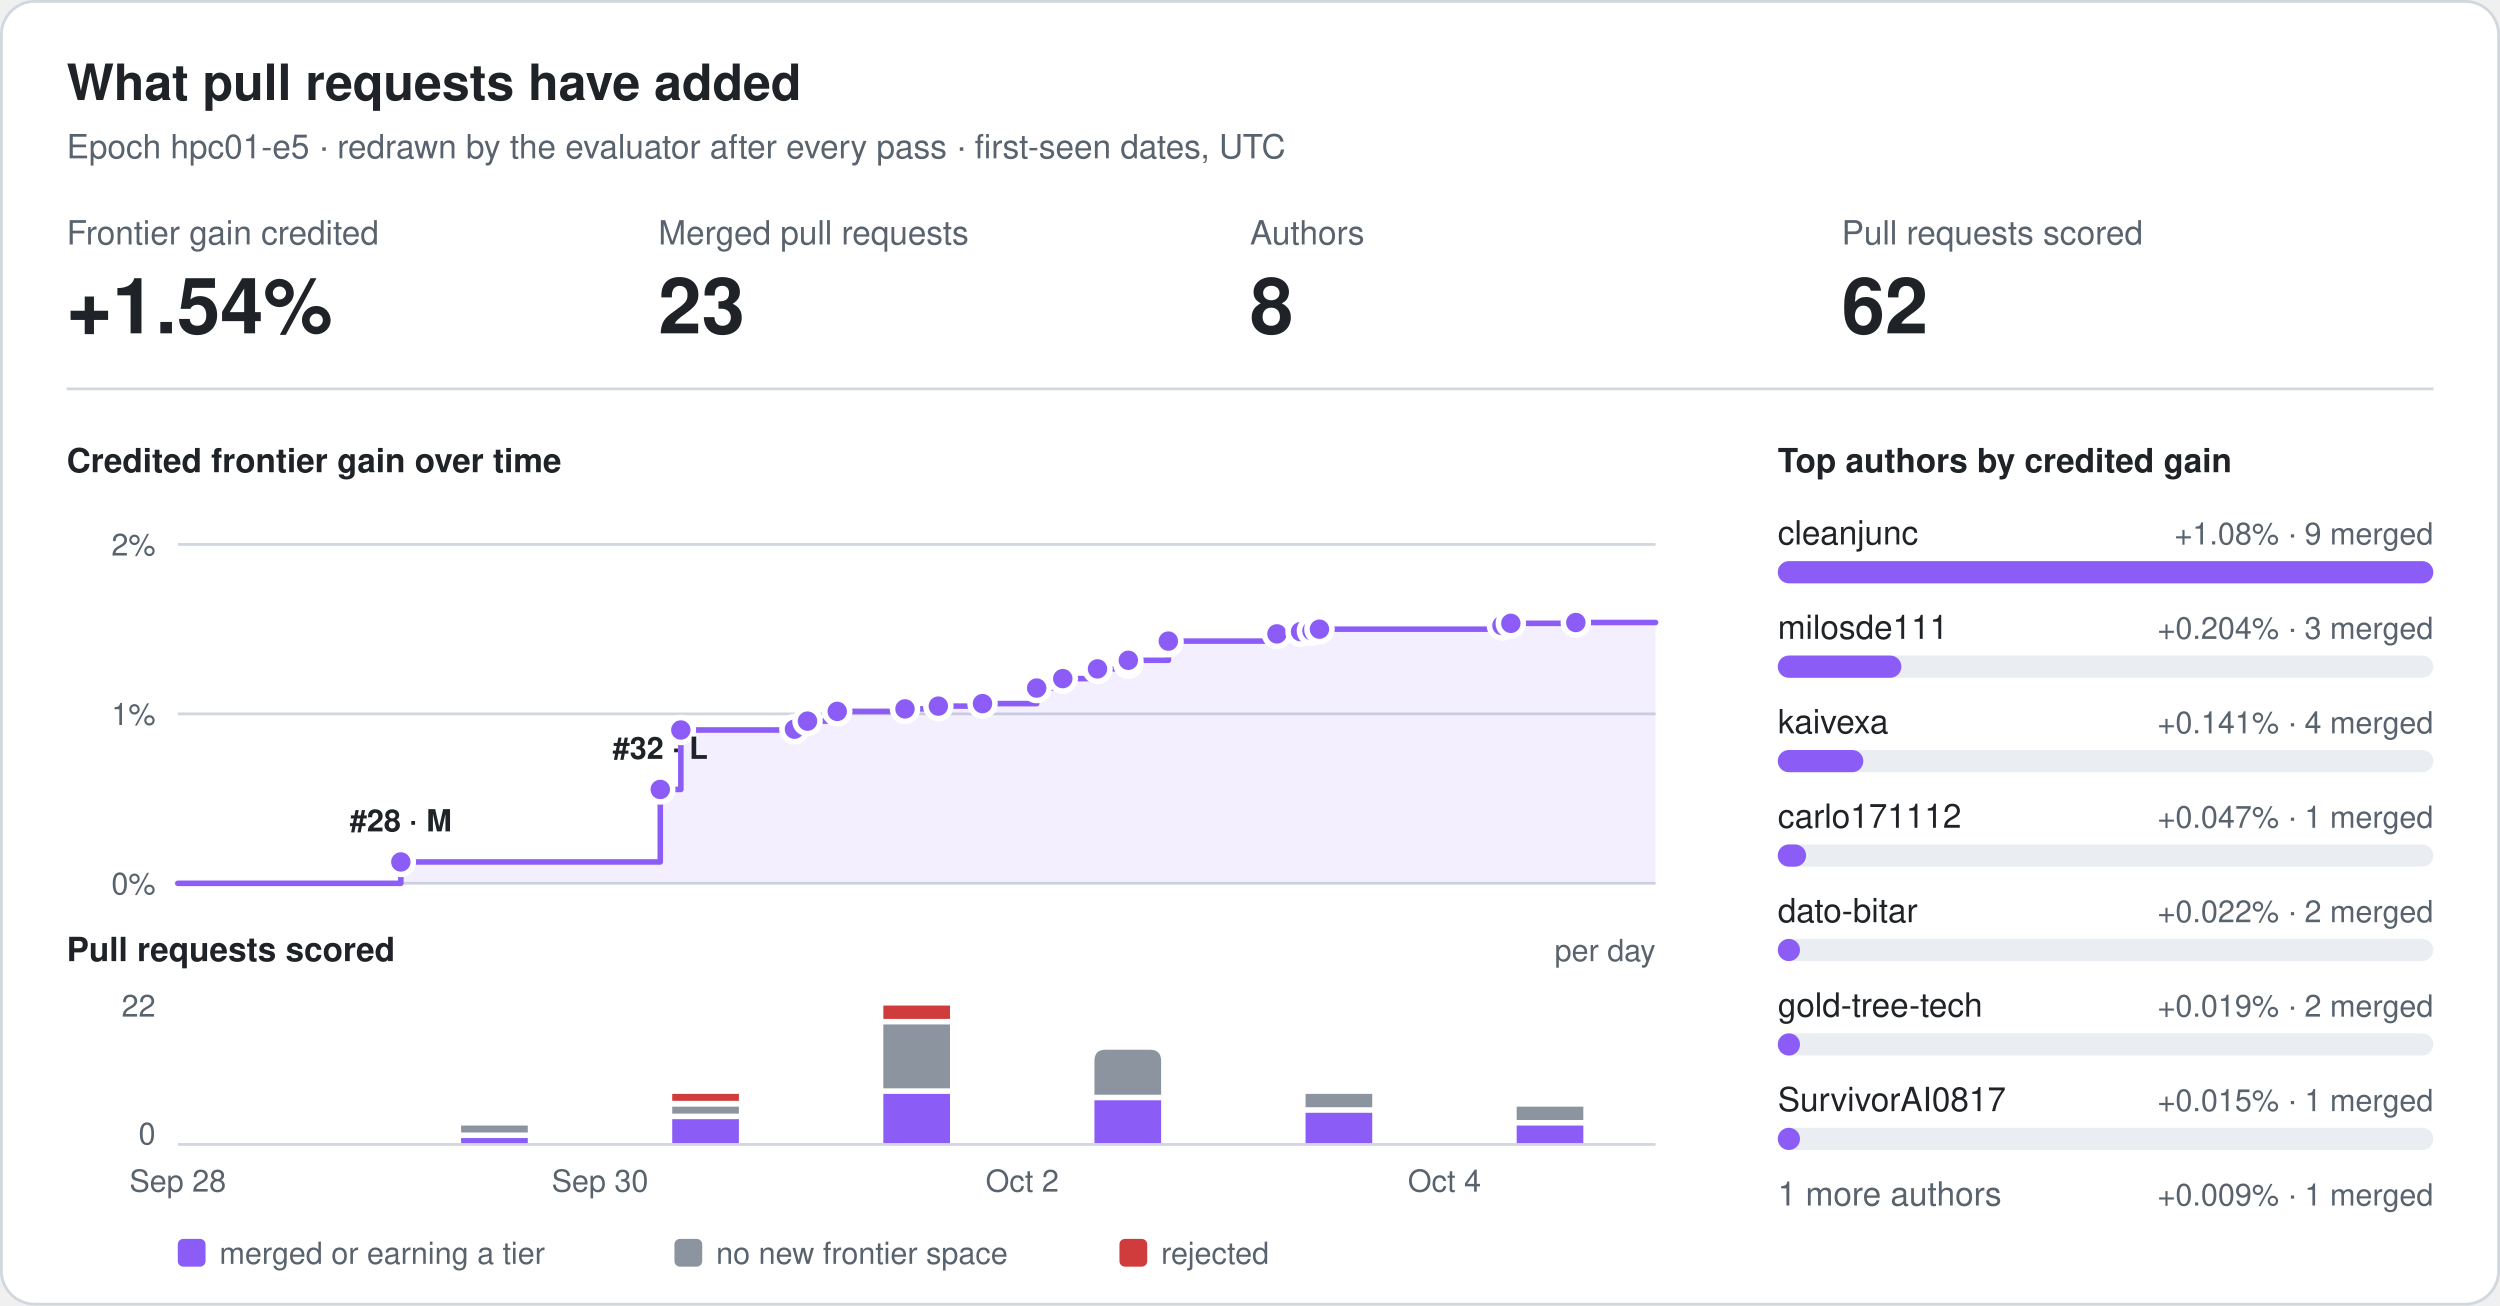
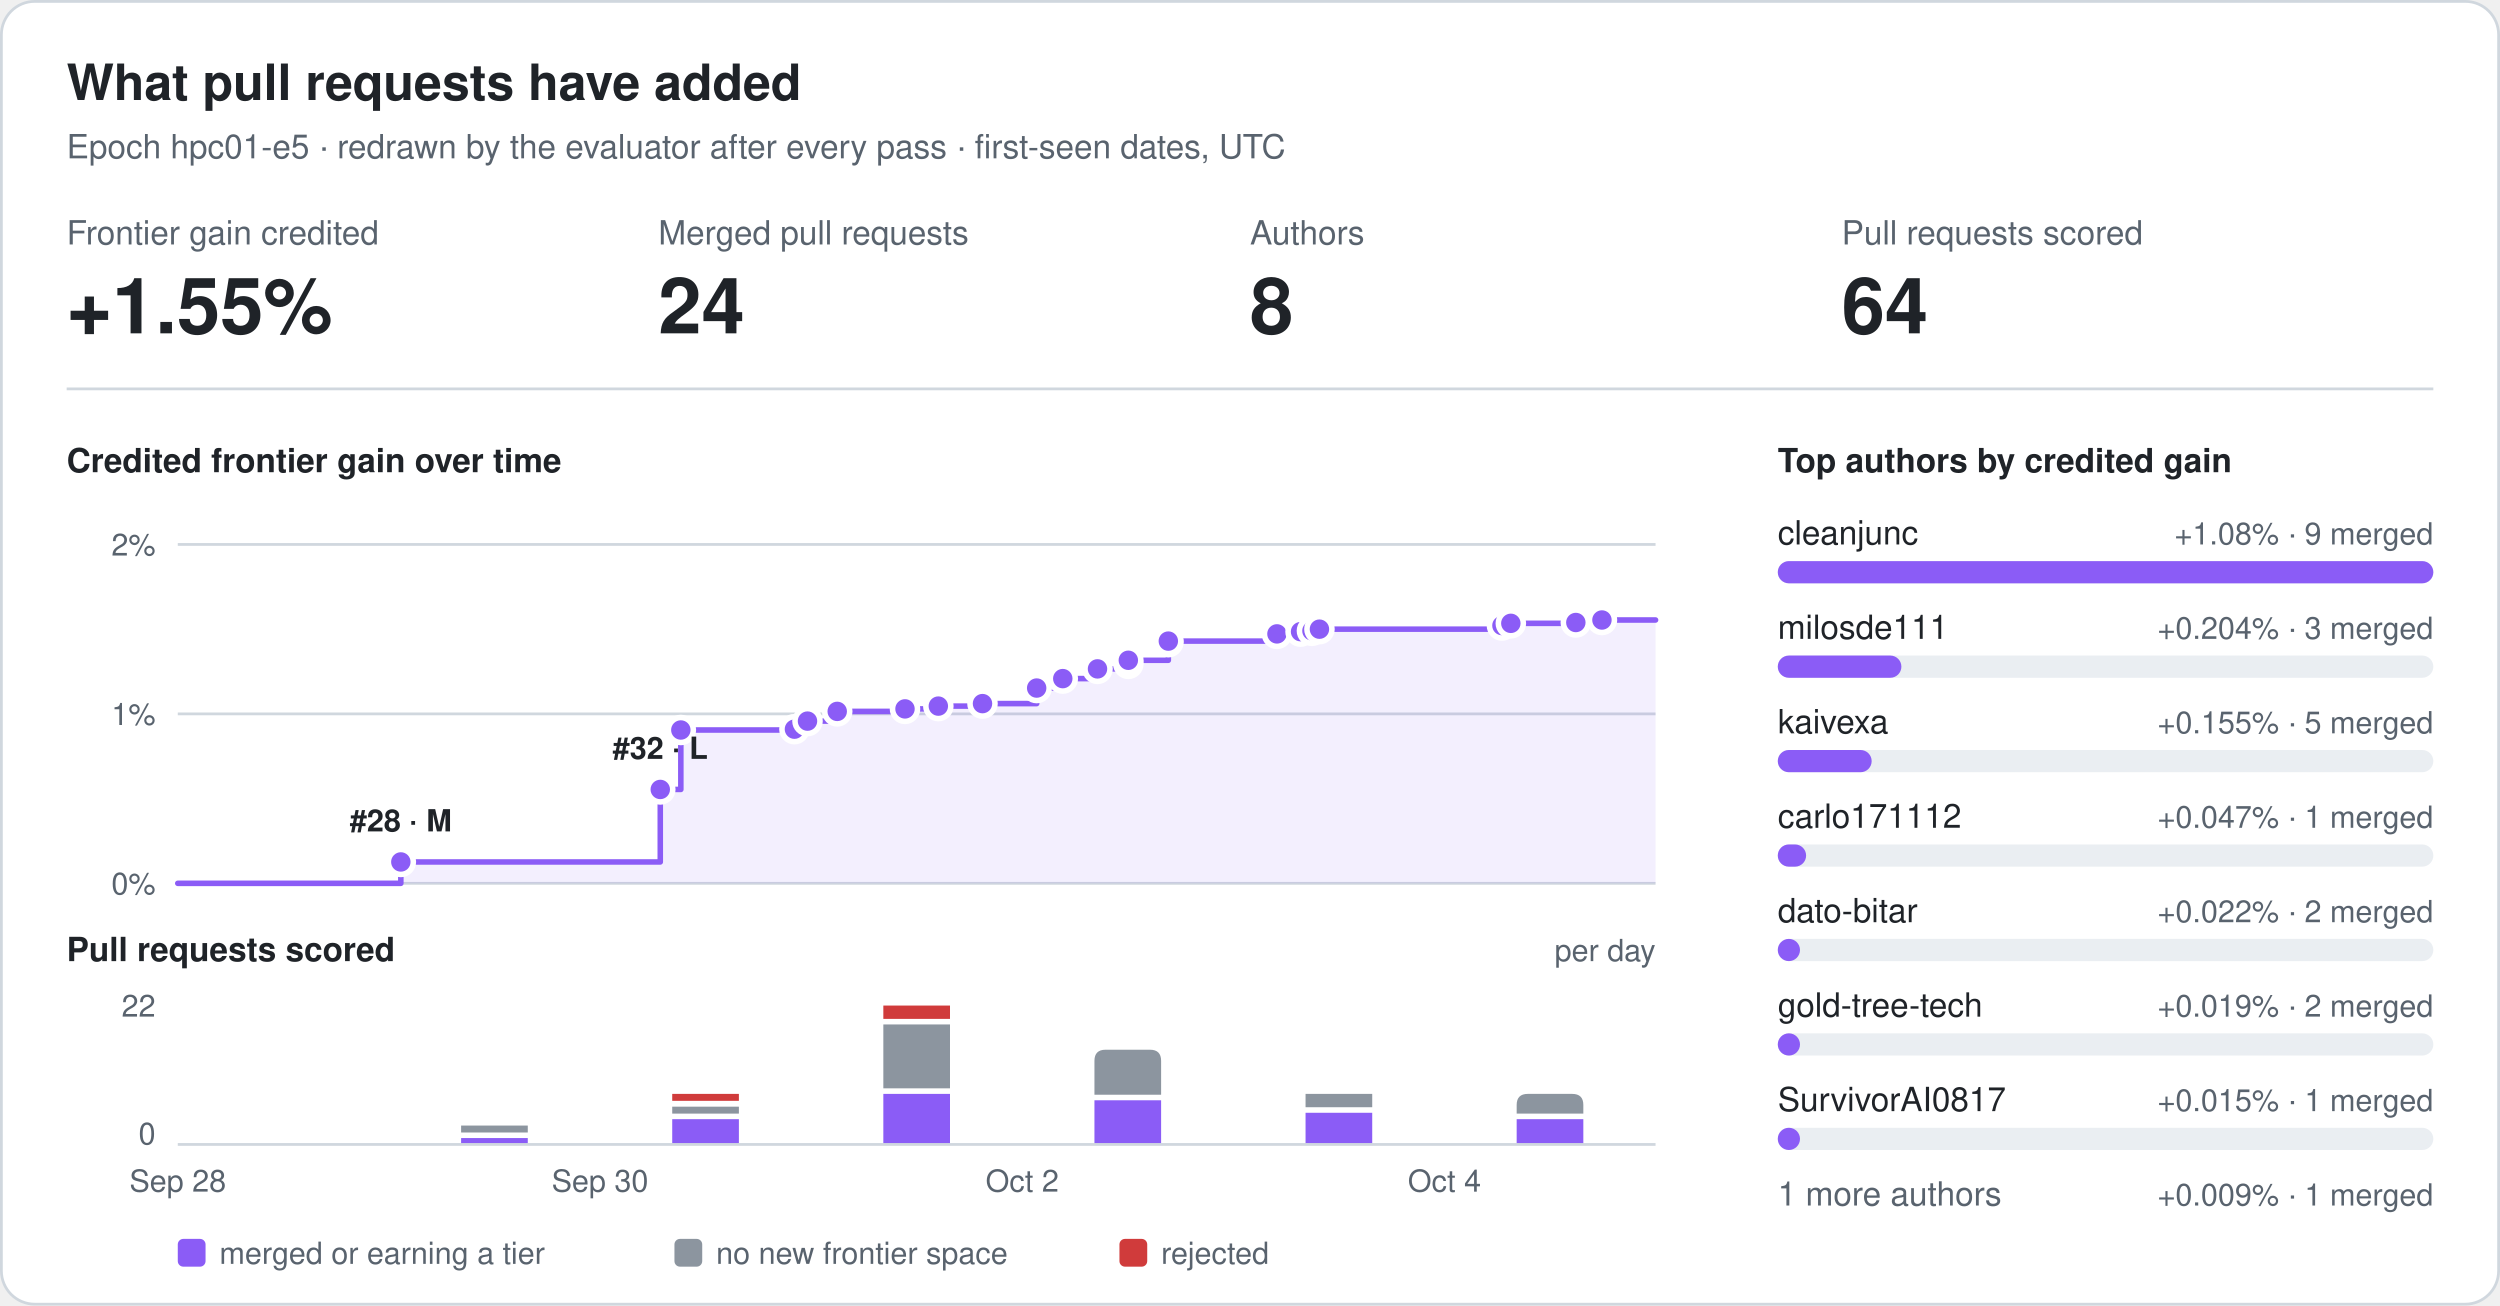
- <svg xmlns="http://www.w3.org/2000/svg" width="900" height="470" viewBox="0 0 900 470" font-family="-apple-system,BlinkMacSystemFont,'Segoe UI',Helvetica,Arial,sans-serif" role="img" aria-label="Frontier gain credited to merged pull requests: +1.54% from 23 merges, 62 pull requests scored">
+ <svg xmlns="http://www.w3.org/2000/svg" width="900" height="470" viewBox="0 0 900 470" font-family="-apple-system,BlinkMacSystemFont,'Segoe UI',Helvetica,Arial,sans-serif" role="img" aria-label="Frontier gain credited to merged pull requests: +1.55% from 24 merges, 64 pull requests scored">
  <style>
.bg{fill:#ffffff;stroke:#d0d7de}.t{fill:#1f2328}.m{fill:#59636e}.rule{stroke:#d0d7de}.ring{stroke:#ffffff}
.acc{fill:#8b5cf6}.accl{stroke:#8b5cf6}.wash{fill:#8b5cf6;fill-opacity:.1}.gry{fill:#8c959f}.rej{fill:#d03b3b}.track{fill:#eaeef2}.tk{stroke:#1f2328}
@media (prefers-color-scheme: dark){
.bg{fill:#0d1117;stroke:#30363d}.t{fill:#e6edf3}.m{fill:#9198a1}.rule{stroke:#30363d}.ring{stroke:#0d1117}
.acc{fill:#9a75f8}.accl{stroke:#9a75f8}.wash{fill:#9a75f8;fill-opacity:.14}.gry{fill:#9198a1}.rej{fill:#e5534b}.track{fill:#21262d}.tk{stroke:#e6edf3}}
</style>
  <rect class="bg" x="0.5" y="0.5" width="899" height="469" rx="12" />
  <text x="24.0" y="36.0" class="t" font-size="18" font-weight="600" text-anchor="start">What pull requests have added</text>
  <text x="24.0" y="57.0" class="m" font-size="12" font-weight="400" text-anchor="start">Epoch hpc01-e5 · redrawn by the evaluator after every pass · first-seen dates, UTC</text>
  <text x="24.0" y="88.0" class="m" font-size="12" font-weight="400" text-anchor="start">Frontier gain credited</text>
-   <text x="24.0" y="120.0" class="t" font-size="28" font-weight="600" text-anchor="start">+1.54%</text>
+   <text x="24.0" y="120.0" class="t" font-size="28" font-weight="600" text-anchor="start">+1.55%</text>
  <text x="237.0" y="88.0" class="m" font-size="12" font-weight="400" text-anchor="start">Merged pull requests</text>
-   <text x="237.0" y="120.0" class="t" font-size="28" font-weight="600" text-anchor="start">23</text>
+   <text x="237.0" y="120.0" class="t" font-size="28" font-weight="600" text-anchor="start">24</text>
  <text x="450.0" y="88.0" class="m" font-size="12" font-weight="400" text-anchor="start">Authors</text>
  <text x="450.0" y="120.0" class="t" font-size="28" font-weight="600" text-anchor="start">8</text>
  <text x="663.0" y="88.0" class="m" font-size="12" font-weight="400" text-anchor="start">Pull requests scored</text>
-   <text x="663.0" y="120.0" class="t" font-size="28" font-weight="600" text-anchor="start">62</text>
+   <text x="663.0" y="120.0" class="t" font-size="28" font-weight="600" text-anchor="start">64</text>
  <line class="rule" x1="24" x2="876" y1="140" y2="140" stroke-width="1" />
  <text x="24.0" y="170.0" class="t" font-size="12" font-weight="600" text-anchor="start">Credited frontier gain over time</text>
  <text x="24.0" y="346.0" class="t" font-size="12" font-weight="600" text-anchor="start">Pull requests scored</text>
  <line class="rule" x1="64" x2="596" y1="318.0" y2="318.0" stroke-width="1" />
  <text x="56.0" y="322.0" class="m" font-size="11" font-weight="400" text-anchor="end">0%</text>
  <line class="rule" x1="64" x2="596" y1="257.0" y2="257.0" stroke-width="1" />
  <text x="56.0" y="261.0" class="m" font-size="11" font-weight="400" text-anchor="end">1%</text>
  <line class="rule" x1="64" x2="596" y1="196.0" y2="196.0" stroke-width="1" />
  <text x="56.0" y="200.0" class="m" font-size="11" font-weight="400" text-anchor="end">2%</text>
-   <polygon class="wash" points="64.0,318.0 144.3,318.0 144.3,310.3 237.7,310.3 237.7,284.2 245.1,284.2 245.1,262.8 286.0,262.8 286.0,262.5 290.7,262.5 290.7,259.6 301.4,259.6 301.4,256.1 325.8,256.1 325.8,255.2 337.8,255.2 337.8,254.2 353.7,254.2 353.7,253.3 373.2,253.3 373.2,247.7 382.6,247.7 382.6,244.3 395.1,244.3 395.1,240.8 406.2,240.8 406.2,239.0 406.2,239.0 406.2,237.7 420.6,237.7 420.6,231.2 420.6,231.2 420.6,230.8 459.7,230.8 459.7,228.2 468.2,228.2 468.2,227.4 472.3,227.4 472.3,227.1 475.0,227.1 475.0,226.5 540.7,226.5 540.7,225.2 543.9,225.2 543.9,224.4 567.3,224.4 567.3,224.1 596.0,224.1 596.0,318.0" />
-   <polyline class="accl" points="64.0,318.0 144.3,318.0 144.3,310.3 237.7,310.3 237.7,284.2 245.1,284.2 245.1,262.8 286.0,262.8 286.0,262.5 290.7,262.5 290.7,259.6 301.4,259.6 301.4,256.1 325.8,256.1 325.8,255.2 337.8,255.2 337.8,254.2 353.7,254.2 353.7,253.3 373.2,253.3 373.2,247.7 382.6,247.7 382.6,244.3 395.1,244.3 395.1,240.8 406.2,240.8 406.2,239.0 406.2,239.0 406.2,237.7 420.6,237.7 420.6,231.2 420.6,231.2 420.6,230.8 459.7,230.8 459.7,228.2 468.2,228.2 468.2,227.4 472.3,227.4 472.3,227.1 475.0,227.1 475.0,226.5 540.7,226.5 540.7,225.2 543.9,225.2 543.9,224.4 567.3,224.4 567.3,224.1 596.0,224.1" fill="none" stroke-width="2" stroke-linejoin="round" stroke-linecap="round" />
+   <polygon class="wash" points="64.0,318.0 144.3,318.0 144.3,310.3 237.7,310.3 237.7,284.2 245.1,284.2 245.1,262.8 286.0,262.8 286.0,262.5 290.7,262.5 290.7,259.6 301.4,259.6 301.4,256.1 325.8,256.1 325.8,255.2 337.8,255.2 337.8,254.2 353.7,254.2 353.7,253.3 373.2,253.3 373.2,247.7 382.6,247.7 382.6,244.3 395.1,244.3 395.1,240.8 406.2,240.8 406.2,239.0 406.2,239.0 406.2,237.7 420.6,237.7 420.6,231.2 420.6,231.2 420.6,230.8 459.7,230.8 459.7,228.2 468.2,228.2 468.2,227.4 472.3,227.4 472.3,227.1 475.0,227.1 475.0,226.5 540.7,226.5 540.7,225.2 543.9,225.2 543.9,224.4 567.3,224.4 567.3,224.1 576.7,224.1 576.7,223.2 596.0,223.2 596.0,318.0" />
+   <polyline class="accl" points="64.0,318.0 144.3,318.0 144.3,310.3 237.7,310.3 237.7,284.2 245.1,284.2 245.1,262.8 286.0,262.8 286.0,262.5 290.7,262.5 290.7,259.6 301.4,259.6 301.4,256.1 325.8,256.1 325.8,255.2 337.8,255.2 337.8,254.2 353.7,254.2 353.7,253.3 373.2,253.3 373.2,247.7 382.6,247.7 382.6,244.3 395.1,244.3 395.1,240.8 406.2,240.8 406.2,239.0 406.2,239.0 406.2,237.7 420.6,237.7 420.6,231.2 420.6,231.2 420.6,230.8 459.7,230.8 459.7,228.2 468.2,228.2 468.2,227.4 472.3,227.4 472.3,227.1 475.0,227.1 475.0,226.5 540.7,226.5 540.7,225.2 543.9,225.2 543.9,224.4 567.3,224.4 567.3,224.1 576.7,224.1 576.7,223.2 596.0,223.2" fill="none" stroke-width="2" stroke-linejoin="round" stroke-linecap="round" />
  <circle class="acc ring" cx="144.3" cy="310.3" r="4.5" stroke-width="2" />
  <circle class="acc ring" cx="237.7" cy="284.2" r="4.5" stroke-width="2" />
  <circle class="acc ring" cx="245.1" cy="262.8" r="4.5" stroke-width="2" />
  <circle class="acc ring" cx="286.0" cy="262.5" r="4.5" stroke-width="2" />
  <circle class="acc ring" cx="290.7" cy="259.6" r="4.5" stroke-width="2" />
  <circle class="acc ring" cx="301.4" cy="256.1" r="4.5" stroke-width="2" />
  <circle class="acc ring" cx="325.8" cy="255.2" r="4.5" stroke-width="2" />
  <circle class="acc ring" cx="337.8" cy="254.2" r="4.5" stroke-width="2" />
  <circle class="acc ring" cx="353.7" cy="253.3" r="4.5" stroke-width="2" />
  <circle class="acc ring" cx="373.2" cy="247.7" r="4.5" stroke-width="2" />
  <circle class="acc ring" cx="382.6" cy="244.3" r="4.5" stroke-width="2" />
  <circle class="acc ring" cx="395.1" cy="240.8" r="4.5" stroke-width="2" />
  <circle class="acc ring" cx="406.2" cy="239.0" r="4.5" stroke-width="2" />
  <circle class="acc ring" cx="406.2" cy="237.7" r="4.5" stroke-width="2" />
  <circle class="acc ring" cx="420.6" cy="231.2" r="4.5" stroke-width="2" />
  <circle class="acc ring" cx="420.6" cy="230.8" r="4.5" stroke-width="2" />
  <circle class="acc ring" cx="459.7" cy="228.2" r="4.5" stroke-width="2" />
  <circle class="acc ring" cx="468.2" cy="227.4" r="4.5" stroke-width="2" />
  <circle class="acc ring" cx="472.3" cy="227.1" r="4.5" stroke-width="2" />
  <circle class="acc ring" cx="475.0" cy="226.5" r="4.5" stroke-width="2" />
  <circle class="acc ring" cx="540.7" cy="225.2" r="4.5" stroke-width="2" />
  <circle class="acc ring" cx="543.9" cy="224.4" r="4.5" stroke-width="2" />
  <circle class="acc ring" cx="567.3" cy="224.1" r="4.5" stroke-width="2" />
+   <circle class="acc ring" cx="576.7" cy="223.2" r="4.5" stroke-width="2" />
  <text x="237.7" y="273.2" class="t" font-size="11" font-weight="600" text-anchor="middle">#32 · L</text>
  <text x="144.3" y="299.3" class="t" font-size="11" font-weight="600" text-anchor="middle">#28 · M</text>
  <rect class="acc" x="166.0" y="409.7" width="24.0" height="2.3" />
  <rect class="gry" x="166.0" y="405.2" width="24.0" height="2.5" />
  <rect class="acc" x="242.0" y="402.9" width="24.0" height="9.1" />
  <rect class="gry" x="242.0" y="398.4" width="24.0" height="2.5" />
  <rect class="rej" x="242.0" y="393.8" width="24.0" height="2.5" />
  <rect class="acc" x="318.0" y="393.8" width="24.0" height="18.2" />
  <rect class="gry" x="318.0" y="368.8" width="24.0" height="23.0" />
  <rect class="rej" x="318.0" y="362.0" width="24.0" height="4.8" />
  <rect class="acc" x="394.0" y="396.1" width="24.0" height="15.9" />
  <path class="gry" d="M394.0,394.1V381.9Q394.0,377.9 398.0,377.9H414.0Q418.0,377.9 418.0,381.9V394.1Z" />
  <rect class="acc" x="470.0" y="400.6" width="24.0" height="11.4" />
  <rect class="gry" x="470.0" y="393.8" width="24.0" height="4.8" />
-   <rect class="acc" x="546.0" y="405.2" width="24.0" height="6.8" />
-   <rect class="gry" x="546.0" y="398.4" width="24.0" height="4.8" />
+   <rect class="acc" x="546.0" y="402.9" width="24.0" height="9.1" />
+   <path class="gry" d="M546.0,400.9V397.8Q546.0,393.8 550.0,393.8H566.0Q570.0,393.8 570.0,397.8V400.9Z" />
  <line class="rule" x1="64" x2="596" y1="412" y2="412" stroke-width="1" />
  <text x="56.0" y="366.0" class="m" font-size="11" font-weight="400" text-anchor="end">22</text>
  <text x="56.0" y="412.0" class="m" font-size="11" font-weight="400" text-anchor="end">0</text>
  <text x="596.0" y="346.0" class="m" font-size="11" font-weight="400" text-anchor="end">per day</text>
  <text x="64.0" y="429.0" class="m" font-size="11" font-weight="400" text-anchor="middle">Sep 28</text>
  <text x="216.0" y="429.0" class="m" font-size="11" font-weight="400" text-anchor="middle">Sep 30</text>
  <text x="368.0" y="429.0" class="m" font-size="11" font-weight="400" text-anchor="middle">Oct 2</text>
  <text x="520.0" y="429.0" class="m" font-size="11" font-weight="400" text-anchor="middle">Oct 4</text>
  <rect class="acc" x="64" y="446" width="10" height="10" rx="2" />
  <text x="79.0" y="455.0" class="m" font-size="11" font-weight="400" text-anchor="start">merged or earning a tier</text>
  <rect class="gry" x="242.8" y="446" width="10" height="10" rx="2" />
  <text x="257.8" y="455.0" class="m" font-size="11" font-weight="400" text-anchor="start">no new frontier space</text>
  <rect class="rej" x="403.0" y="446" width="10" height="10" rx="2" />
  <text x="418.0" y="455.0" class="m" font-size="11" font-weight="400" text-anchor="start">rejected</text>
  <text x="640.0" y="170.0" class="t" font-size="12" font-weight="600" text-anchor="start">Top authors by credited gain</text>
  <text x="640.0" y="196.0" class="t" font-size="12" font-weight="400" text-anchor="start">cleanjunc</text>
  <text x="876.0" y="196.0" class="m" font-size="11" font-weight="400" text-anchor="end">+1.08% · 9 merged</text>
  <rect class="track" x="640" y="202" width="236" height="8" rx="4" />
  <rect class="acc" x="640" y="202" width="236.0" height="8" rx="4" />
  <text x="640.0" y="230.0" class="t" font-size="12" font-weight="400" text-anchor="start">milosde111</text>
  <text x="876.0" y="230.0" class="m" font-size="11" font-weight="400" text-anchor="end">+0.204% · 3 merged</text>
  <rect class="track" x="640" y="236" width="236" height="8" rx="4" />
  <rect class="acc" x="640" y="236" width="44.5" height="8" rx="4" />
  <text x="640.0" y="264.0" class="t" font-size="12" font-weight="400" text-anchor="start">kaivexa</text>
-   <text x="876.0" y="264.0" class="m" font-size="11" font-weight="400" text-anchor="end">+0.141% · 4 merged</text>
+   <text x="876.0" y="264.0" class="m" font-size="11" font-weight="400" text-anchor="end">+0.155% · 5 merged</text>
  <rect class="track" x="640" y="270" width="236" height="8" rx="4" />
-   <rect class="acc" x="640" y="270" width="30.8" height="8" rx="4" />
+   <rect class="acc" x="640" y="270" width="33.8" height="8" rx="4" />
  <text x="640.0" y="298.0" class="t" font-size="12" font-weight="400" text-anchor="start">carlo171112</text>
  <text x="876.0" y="298.0" class="m" font-size="11" font-weight="400" text-anchor="end">+0.047% · 1 merged</text>
  <rect class="track" x="640" y="304" width="236" height="8" rx="4" />
  <rect class="acc" x="640" y="304" width="10.2" height="8" rx="4" />
  <text x="640.0" y="332.0" class="t" font-size="12" font-weight="400" text-anchor="start">dato-bitar</text>
  <text x="876.0" y="332.0" class="m" font-size="11" font-weight="400" text-anchor="end">+0.022% · 2 merged</text>
  <rect class="track" x="640" y="338" width="236" height="8" rx="4" />
  <rect class="acc" x="640" y="338" width="8.0" height="8" rx="4" />
  <text x="640.0" y="366.0" class="t" font-size="12" font-weight="400" text-anchor="start">gold-tree-tech</text>
  <text x="876.0" y="366.0" class="m" font-size="11" font-weight="400" text-anchor="end">+0.019% · 2 merged</text>
  <rect class="track" x="640" y="372" width="236" height="8" rx="4" />
  <rect class="acc" x="640" y="372" width="8.0" height="8" rx="4" />
  <text x="640.0" y="400.0" class="t" font-size="12" font-weight="400" text-anchor="start">SurvivorAI0817</text>
  <text x="876.0" y="400.0" class="m" font-size="11" font-weight="400" text-anchor="end">+0.015% · 1 merged</text>
  <rect class="track" x="640" y="406" width="236" height="8" rx="4" />
  <rect class="acc" x="640" y="406" width="8.0" height="8" rx="4" />
  <text x="640.0" y="434.0" class="m" font-size="12" font-weight="400" text-anchor="start">1 more authors</text>
  <text x="876.0" y="434.0" class="m" font-size="11" font-weight="400" text-anchor="end">+0.009% · 1 merged</text>
</svg>
